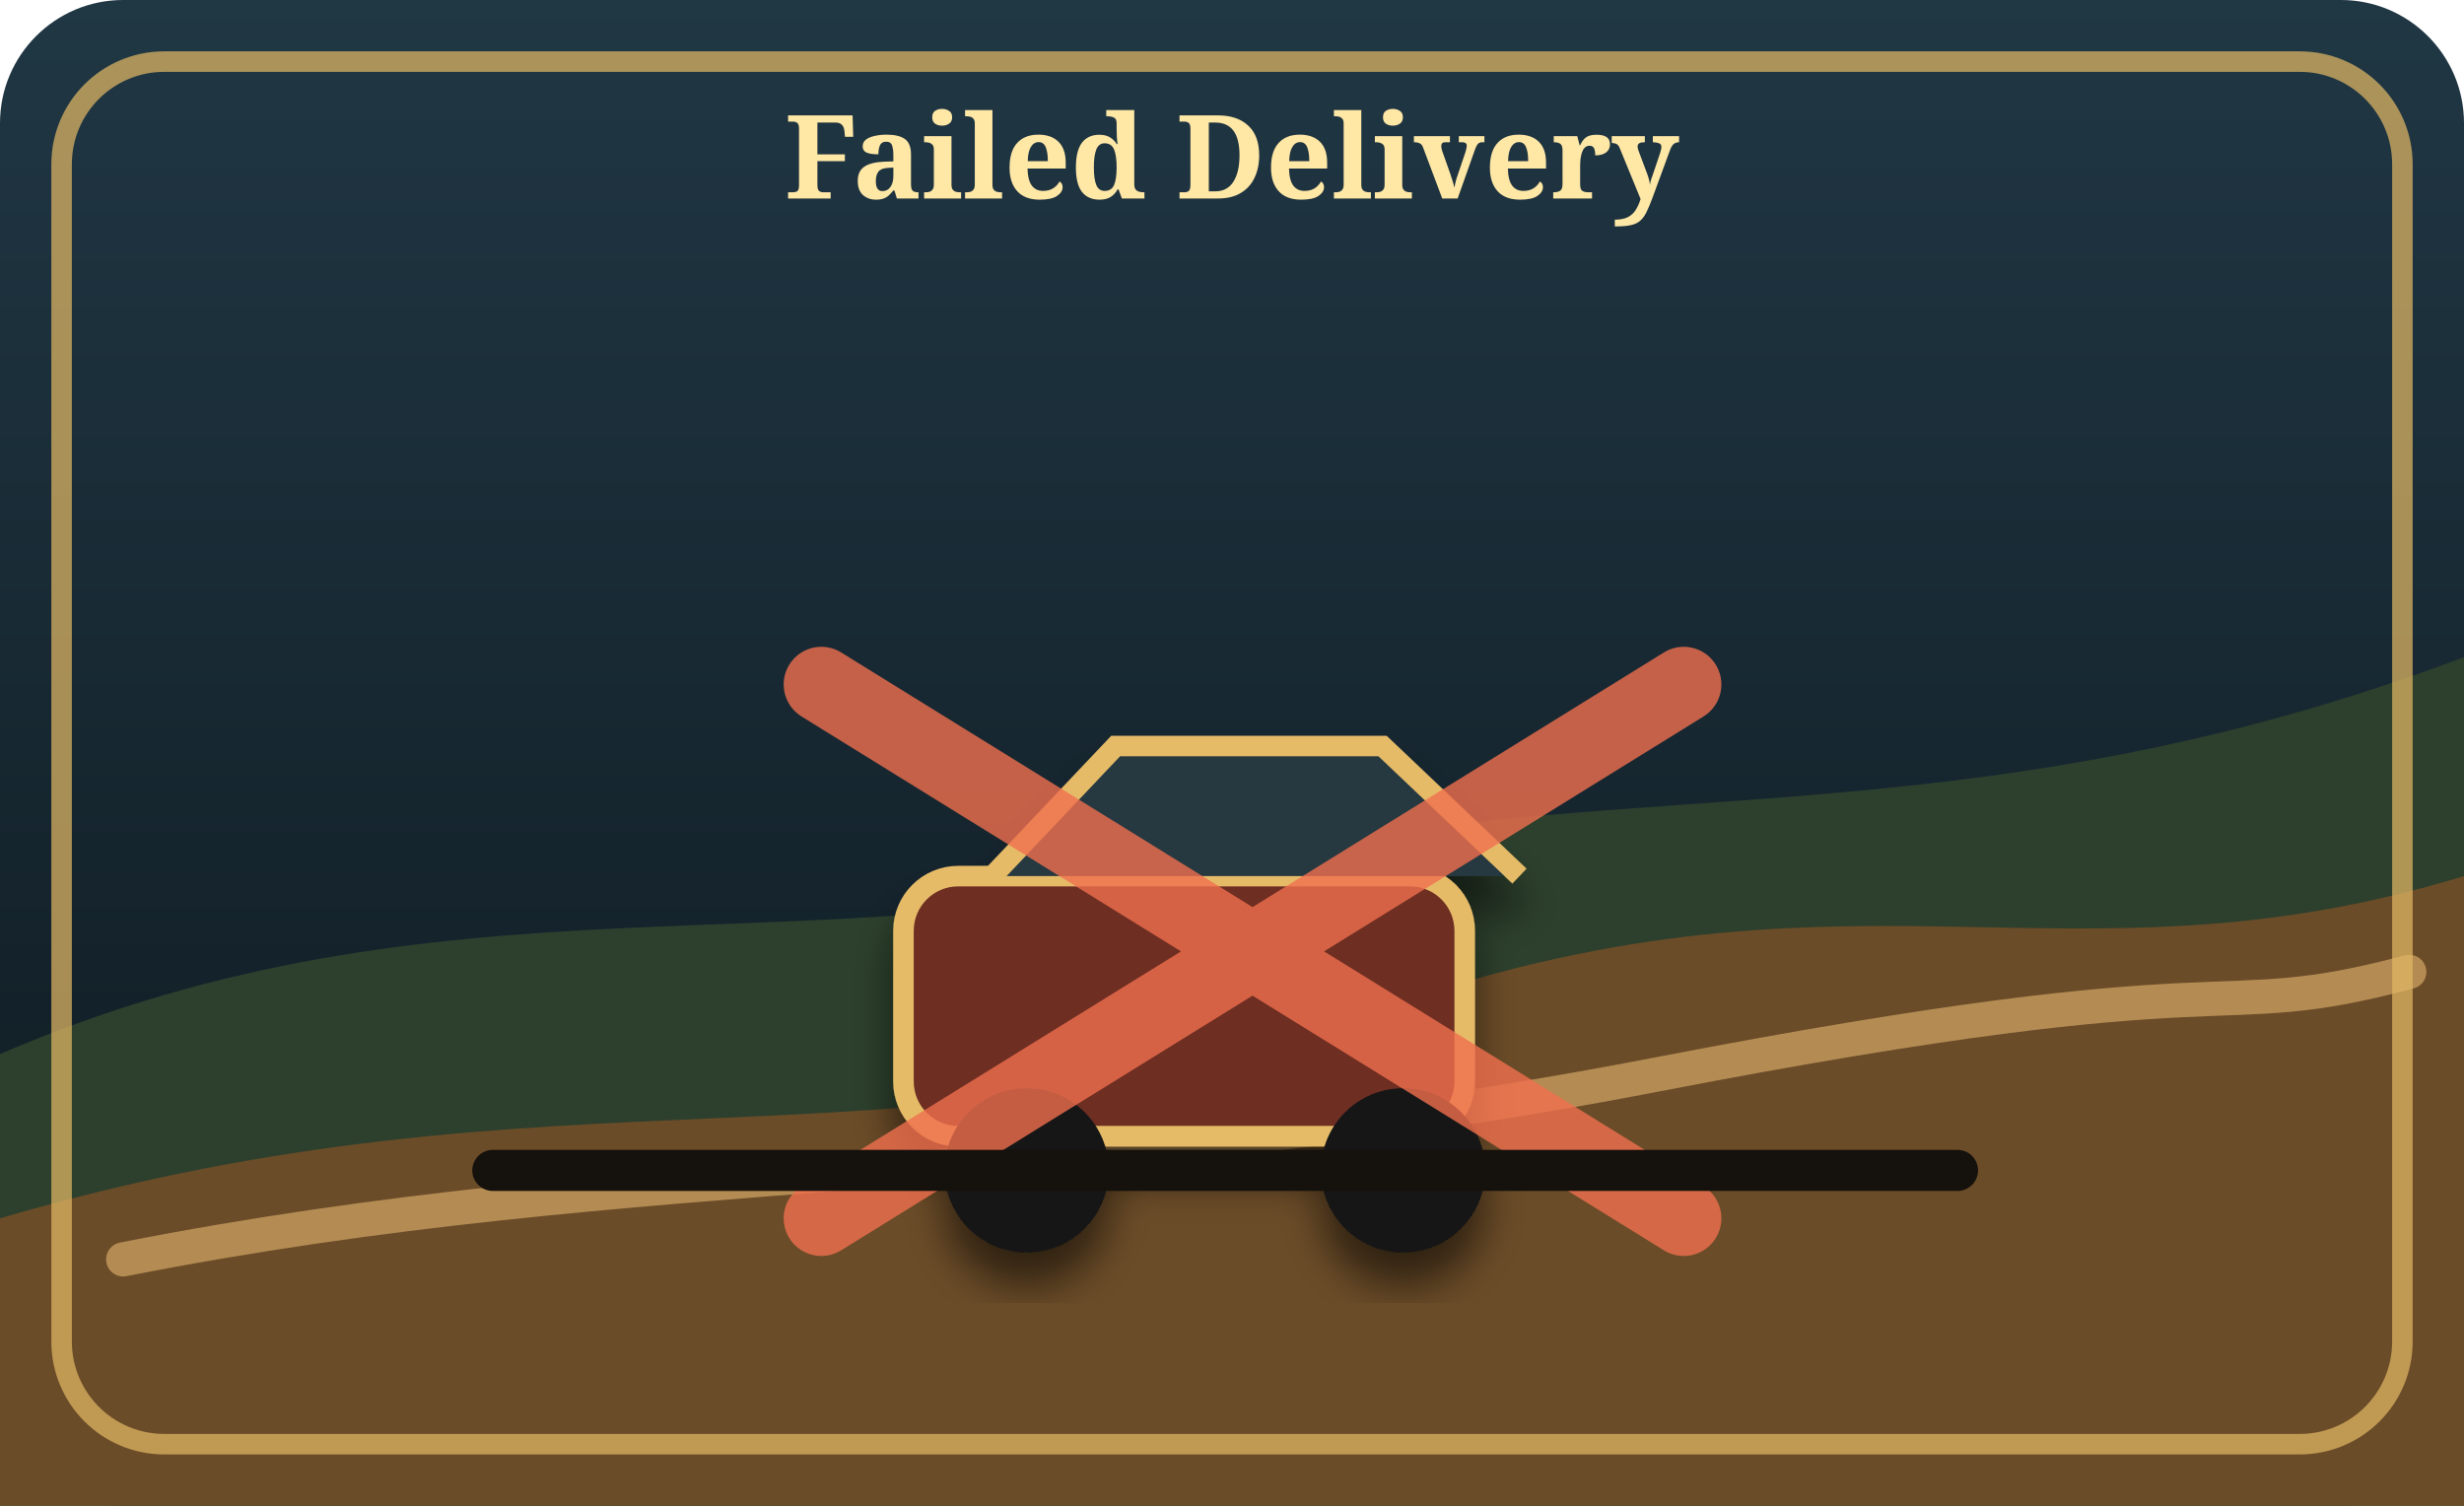
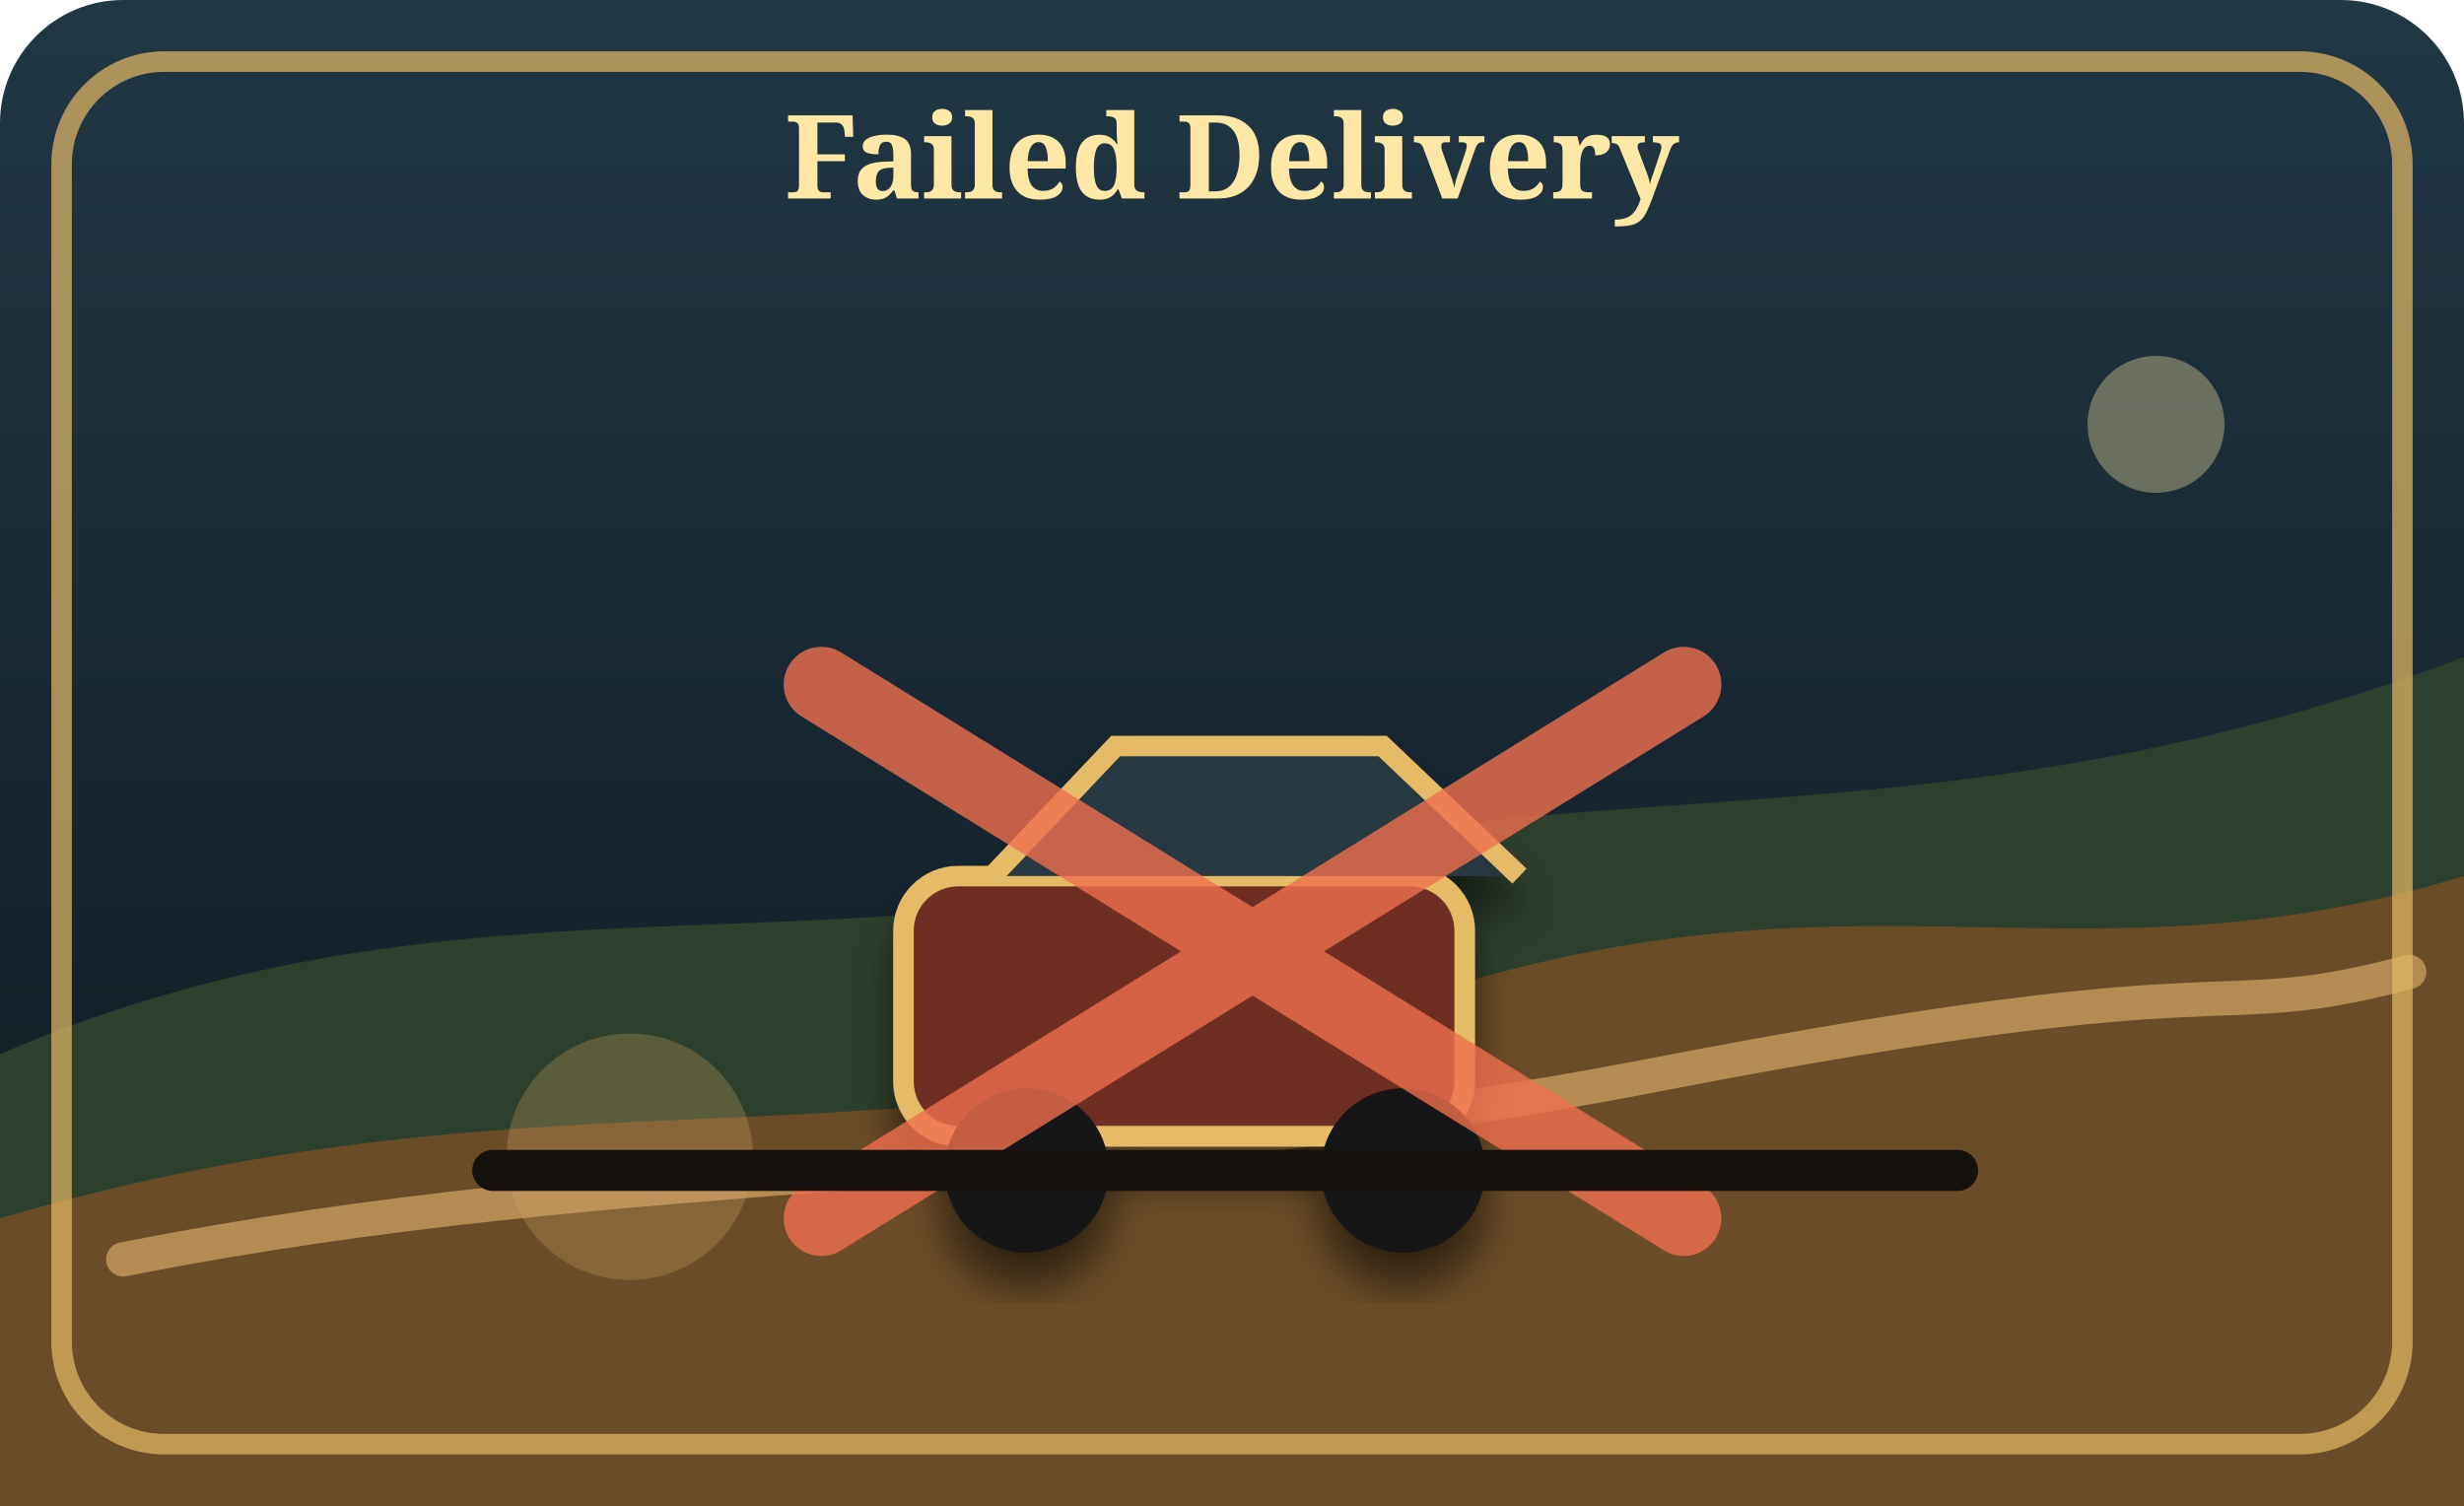
<svg xmlns="http://www.w3.org/2000/svg" viewBox="0 0 360 220" role="img" aria-label="Failed Delivery">
  <defs>
+     <style>
+       .glint { animation: glint 2.8s ease-in-out infinite; transform-origin: center; }
+       .dust { animation: dust 3s ease-in-out infinite; }
+       .wire { animation: wire 2.4s steps(2, end) infinite; }
+       .rain { animation: rain 2.2s linear infinite; }
+       @keyframes glint { 0%, 100% { opacity: .28; transform: scale(.82); } 50% { opacity: .95; transform: scale(1.18); } }
+       @keyframes dust { 0%, 100% { opacity: .25; transform: translateX(-6px); } 50% { opacity: .65; transform: translateX(8px); } }
+       @keyframes wire { 0%, 100% { opacity: .35; } 50% { opacity: 1; } }
+       @keyframes rain { from { transform: translateX(-18px); } to { transform: translateX(18px); } }
+       @media (prefers-reduced-motion: reduce) { .glint, .dust, .wire, .rain { animation: none; } }
+     </style>
    <linearGradient id="sky" x1="0" x2="0" y1="0" y2="1">
      <stop offset="0" stop-color="#203744" />
      <stop offset="1" stop-color="#0d171d" />
    </linearGradient>
    <linearGradient id="gold" x1="0" x2="1">
      <stop offset="0" stop-color="#fff0ae" />
      <stop offset=".5" stop-color="#d59d3e" />
      <stop offset="1" stop-color="#fff1b8" />
    </linearGradient>
    <filter id="shadow">
      <feDropShadow dx="0" dy="5" stdDeviation="3" flood-color="#000" flood-opacity=".55" />
    </filter>
  </defs>
  <rect width="360" height="220" rx="18" fill="url(#sky)" />
  <path d="M0 154 C65 126 118 142 176 127 S286 124 360 96 V220 H0z" fill="#2d402d" />
  <path d="M0 178 C82 154 130 173 200 148 S301 146 360 128 V220 H0z" fill="#6b4c28" />
  <path d="M18 184 C94 169 154 174 242 157 S322 150 352 142" fill="none" stroke="#d0a464" stroke-width="5" stroke-linecap="round" opacity=".72" />
+   <circle class="dust" cx="92" cy="169" r="18" fill="#d0a464" opacity=".28" />
+   <circle class="glint" cx="315" cy="62" r="10" fill="#ffe9a8" opacity=".35" />
  <g filter="url(#shadow)">
    <rect x="132" y="128" width="82" height="38" rx="8" fill="#6e2f24" stroke="#e6bb68" stroke-width="3" />
    <path d="M145 128l18-19h39l20 19" fill="#263940" stroke="#e6bb68" stroke-width="3" />
    <circle cx="150" cy="171" r="12" fill="#141414" />
    <circle cx="205" cy="171" r="12" fill="#141414" />
  </g>
  <path d="M120 100l126 78M246 100l-126 78" stroke="#f06f4e" stroke-width="11" stroke-linecap="round" opacity=".8" />
  <path d="M72 171h214" stroke="#15110d" stroke-width="6" stroke-linecap="round" />
  <rect x="9" y="9" width="342" height="202" rx="15" fill="none" stroke="#e1b764" stroke-width="3" opacity=".72" />
  <text x="180" y="29" text-anchor="middle" font-family="Georgia,serif" font-size="17" font-weight="800" fill="#ffe7a6">Failed Delivery</text>
</svg>
